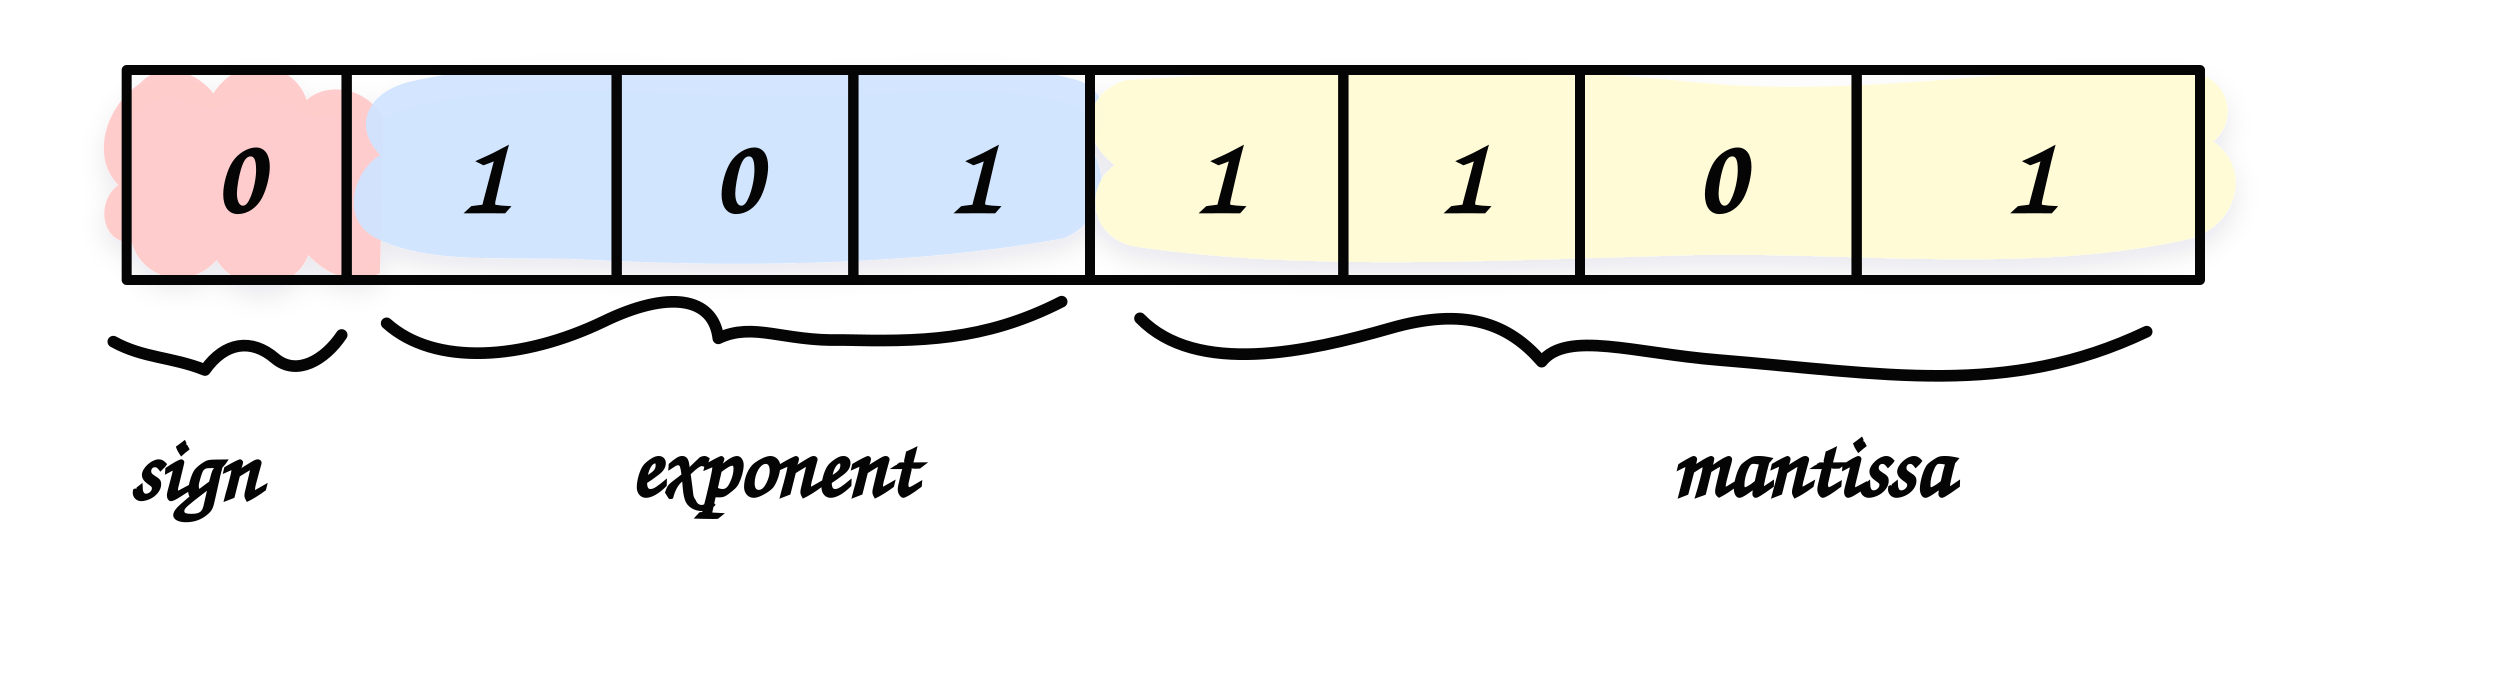
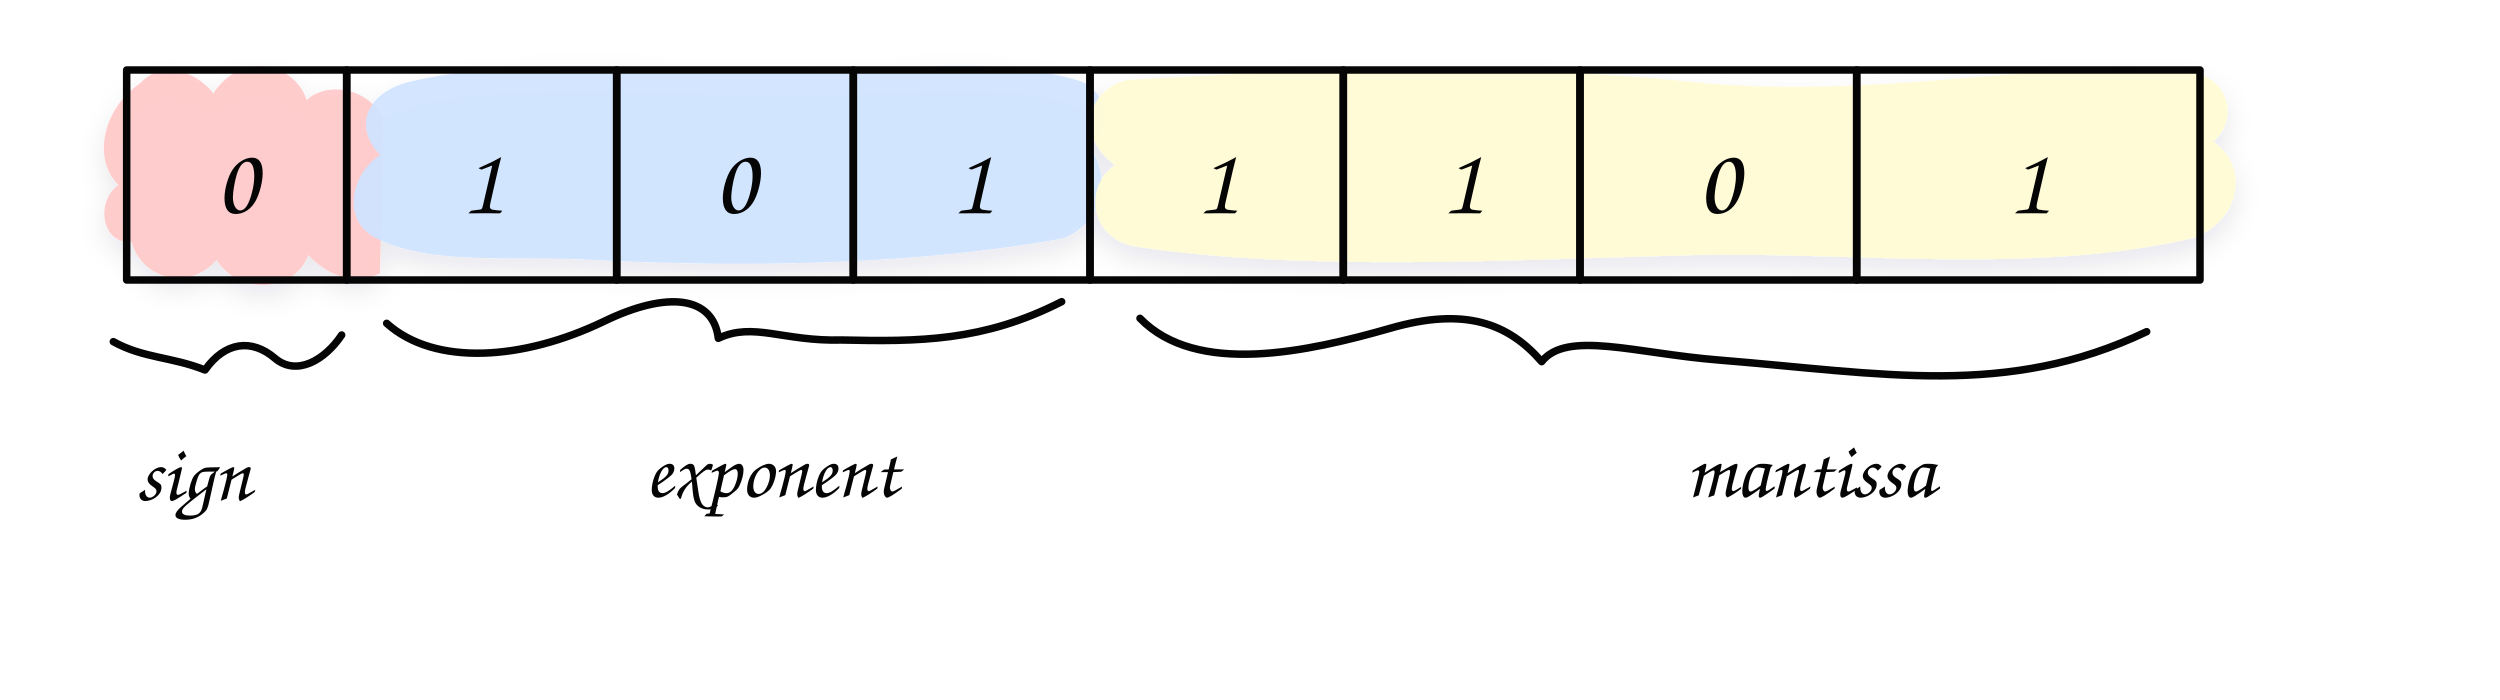
<svg xmlns="http://www.w3.org/2000/svg" width="1500" height="420" viewBox="0 0 1500 420" role="img" aria-labelledby="title desc">
  <defs>
    <filter id="soft-shadow" x="-10%" y="-20%" width="120%" height="160%">
      <feDropShadow dx="0" dy="7" stdDeviation="8" flood-color="#102030" flood-opacity="0.10" />
    </filter>
    <style>
      text {
        font-family: "Comic Sans MS", "Chalkboard SE", "Bradley Hand", "Segoe Print", cursive;
        fill: #050505;
      }
      .bit {
-         font-size: 64px;
-         font-weight: 700;
+         font-size: 58px;
+         font-weight: 500;
      }
      .label {
-         font-size: 54px;
-         font-weight: 700;
+         font-size: 48px;
+         font-weight: 500;
      }
    </style>
  </defs>
  <rect width="1500" height="420" fill="#ffffff" />
  <g filter="url(#soft-shadow)">
    <path d="M84 50 C98 35 119 44 128 56 C145 30 177 38 184 60 C196 49 220 52 230 71 L228 164 C211 172 195 164 185 153 C176 177 142 176 130 156 C112 176 84 166 79 145 C61 147 57 121 71 111 C55 95 62 65 84 50 Z" fill="#ffc9c9" opacity="0.92" />
    <path d="M246 49 C310 34 395 41 456 43 C529 45 586 31 646 48 C664 53 668 75 653 88 C667 103 662 134 638 143 C556 158 456 161 357 156 C306 153 257 160 224 142 C205 131 211 104 228 93 C211 75 221 55 246 49 Z" fill="#cfe3ff" opacity="0.92" />
    <path d="M676 48 C790 41 906 38 1014 49 C1124 61 1235 34 1312 43 C1337 45 1344 71 1328 85 C1351 101 1343 134 1315 143 C1220 165 1111 151 1017 153 C901 156 783 163 682 148 C655 144 649 113 669 99 C646 82 651 55 676 48 Z" fill="#fffbd5" opacity="0.95" />
  </g>
-   <g stroke="#050505" stroke-width="6" stroke-linejoin="round" stroke-linecap="round">
+   <g stroke="#050505" stroke-width="4.5" stroke-linejoin="round" stroke-linecap="round">
    <rect x="76" y="42" width="132" height="126" fill="none" />
    <rect x="208" y="42" width="162" height="126" fill="none" />
    <rect x="370" y="42" width="142" height="126" fill="none" />
    <rect x="512" y="42" width="142" height="126" fill="none" />
    <rect x="654" y="42" width="152" height="126" fill="none" />
    <rect x="806" y="42" width="142" height="126" fill="none" />
    <rect x="948" y="42" width="166" height="126" fill="none" />
    <rect x="1114" y="42" width="206" height="126" fill="none" />
  </g>
  <text x="142" y="128" text-anchor="middle" class="bit">0</text>
  <text x="289" y="128" text-anchor="middle" class="bit">1</text>
  <text x="441" y="128" text-anchor="middle" class="bit">0</text>
  <text x="583" y="128" text-anchor="middle" class="bit">1</text>
  <text x="730" y="128" text-anchor="middle" class="bit">1</text>
  <text x="877" y="128" text-anchor="middle" class="bit">1</text>
  <text x="1031" y="128" text-anchor="middle" class="bit">0</text>
  <text x="1217" y="128" text-anchor="middle" class="bit">1</text>
-   <g fill="none" stroke="#050505" stroke-width="7" stroke-linecap="round" stroke-linejoin="round">
+   <g fill="none" stroke="#050505" stroke-width="4.5" stroke-linecap="round" stroke-linejoin="round">
    <path d="M68 205 C86 215 103 214 123 222 C135 205 151 203 165 215 C178 226 195 216 205 201" />
    <path d="M232 194 C261 220 314 216 362 193 C401 174 428 178 431 203 C452 193 470 205 505 204 C551 205 590 205 637 181" />
    <path d="M684 191 C718 226 785 211 834 197 C879 184 905 194 925 217 C940 198 981 212 1031 216 C1130 224 1204 239 1288 199" />
  </g>
  <text x="116" y="300" text-anchor="middle" class="label">sign</text>
  <text x="463" y="298" text-anchor="middle" class="label">exponent</text>
  <text x="1086" y="298" text-anchor="middle" class="label">mantissa</text>
</svg>
